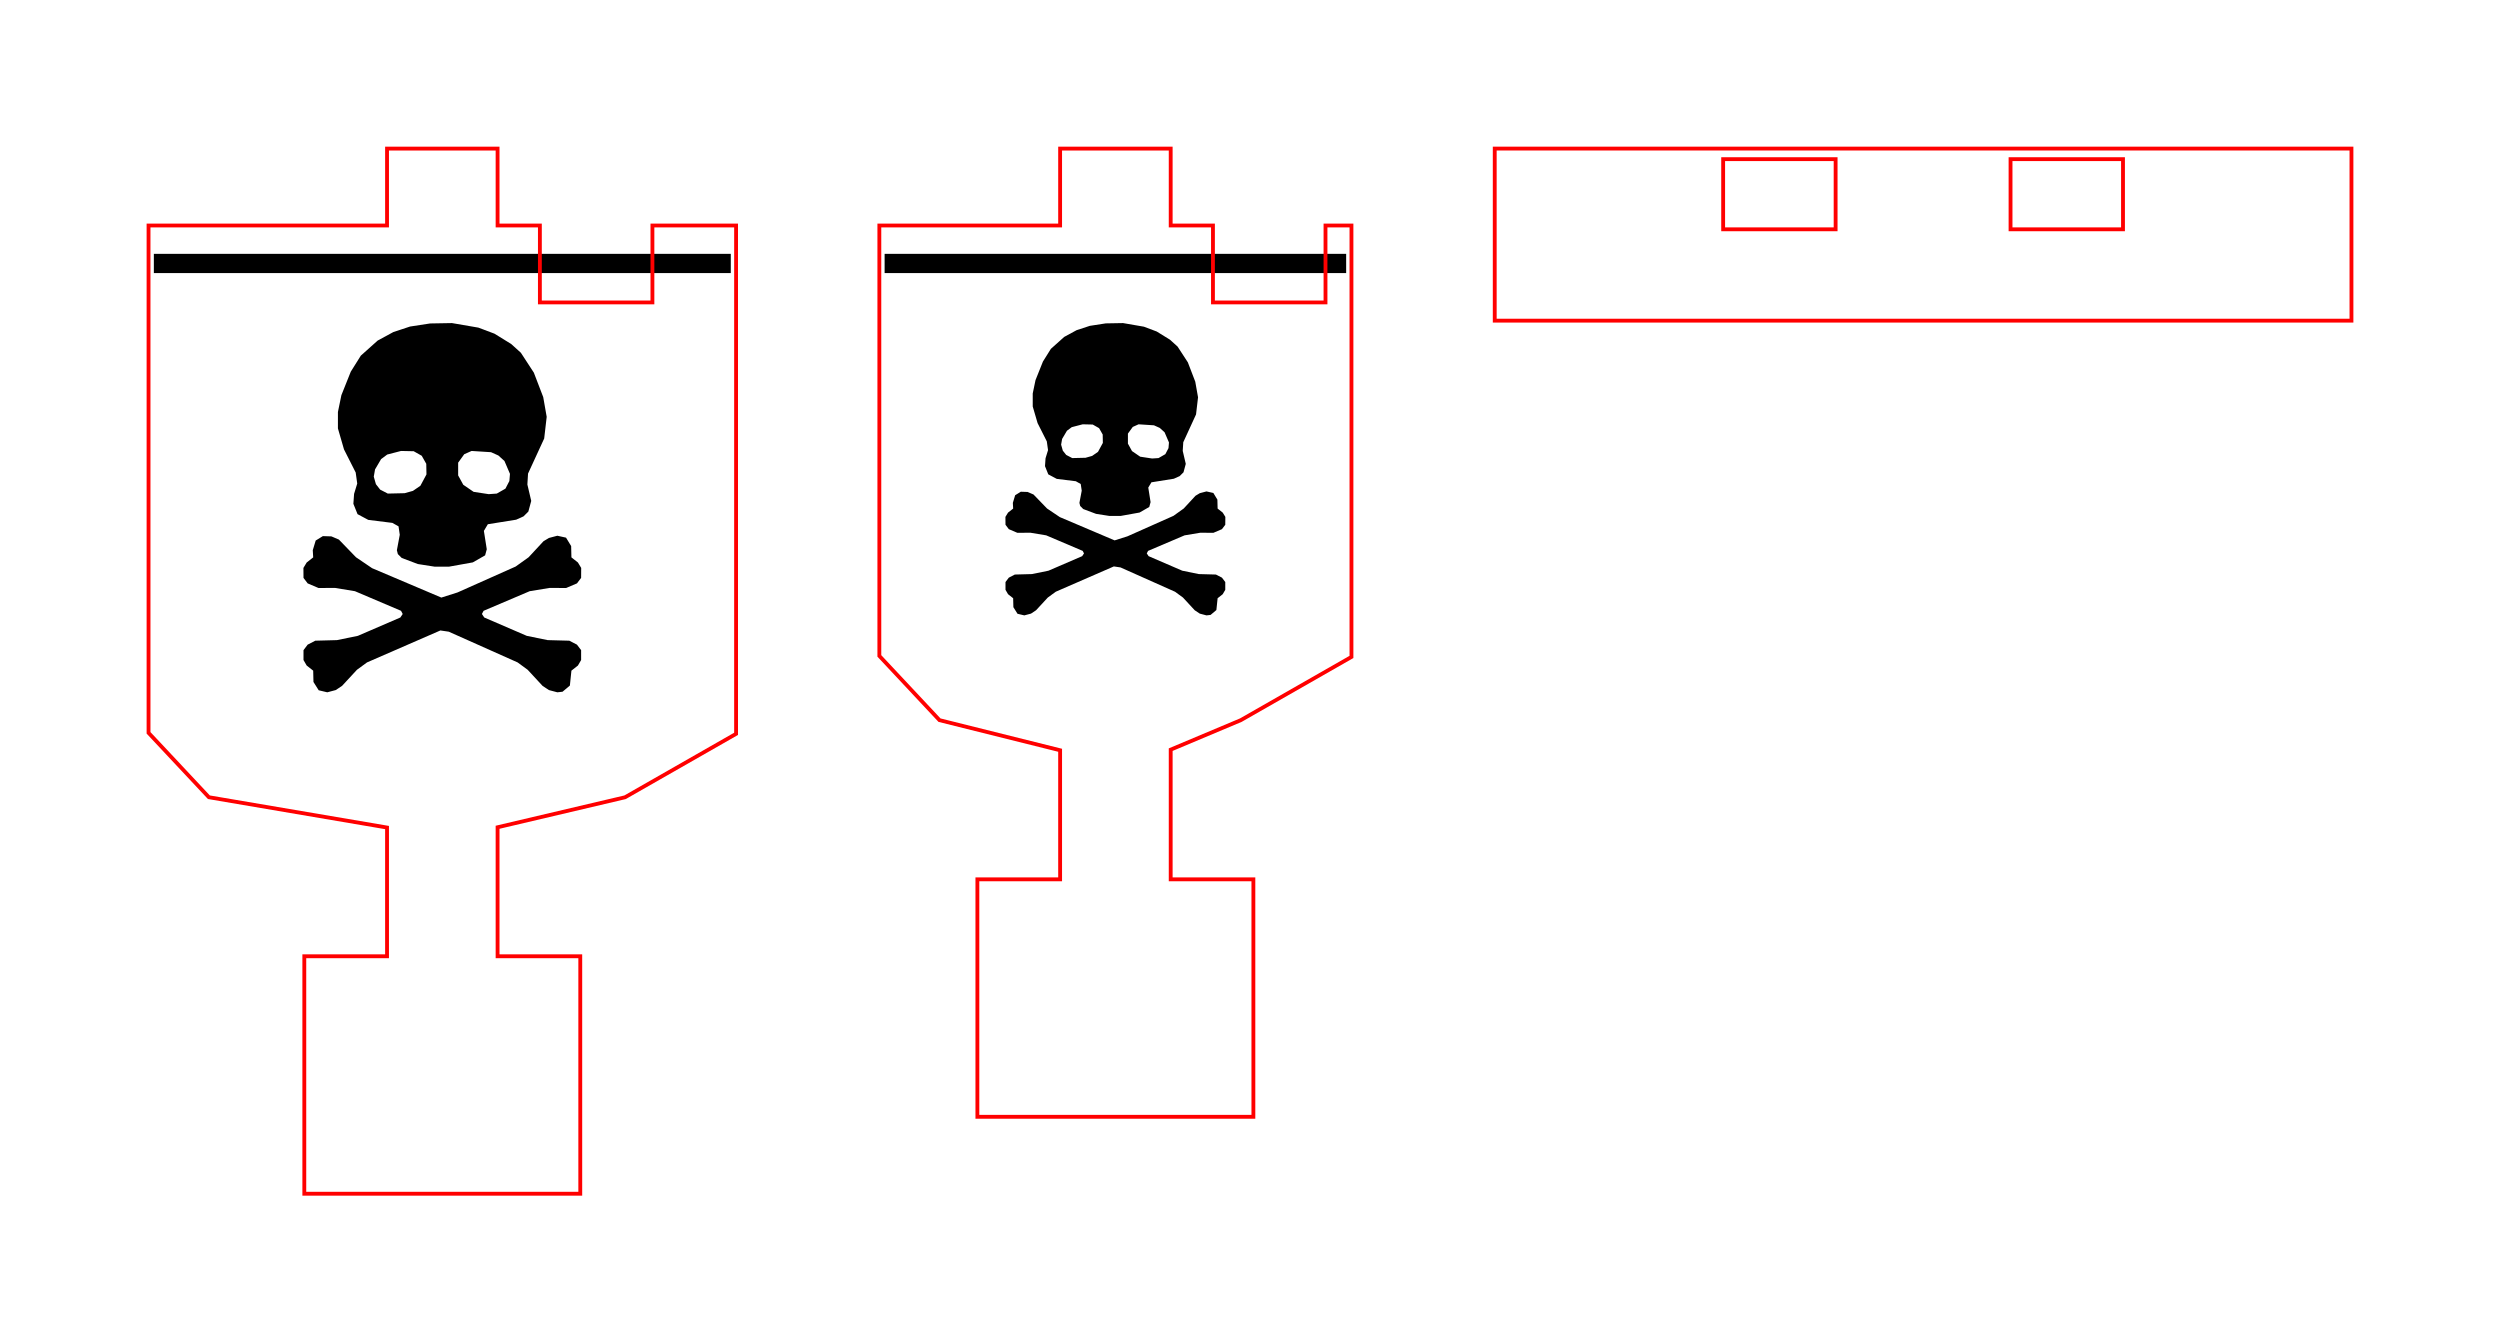
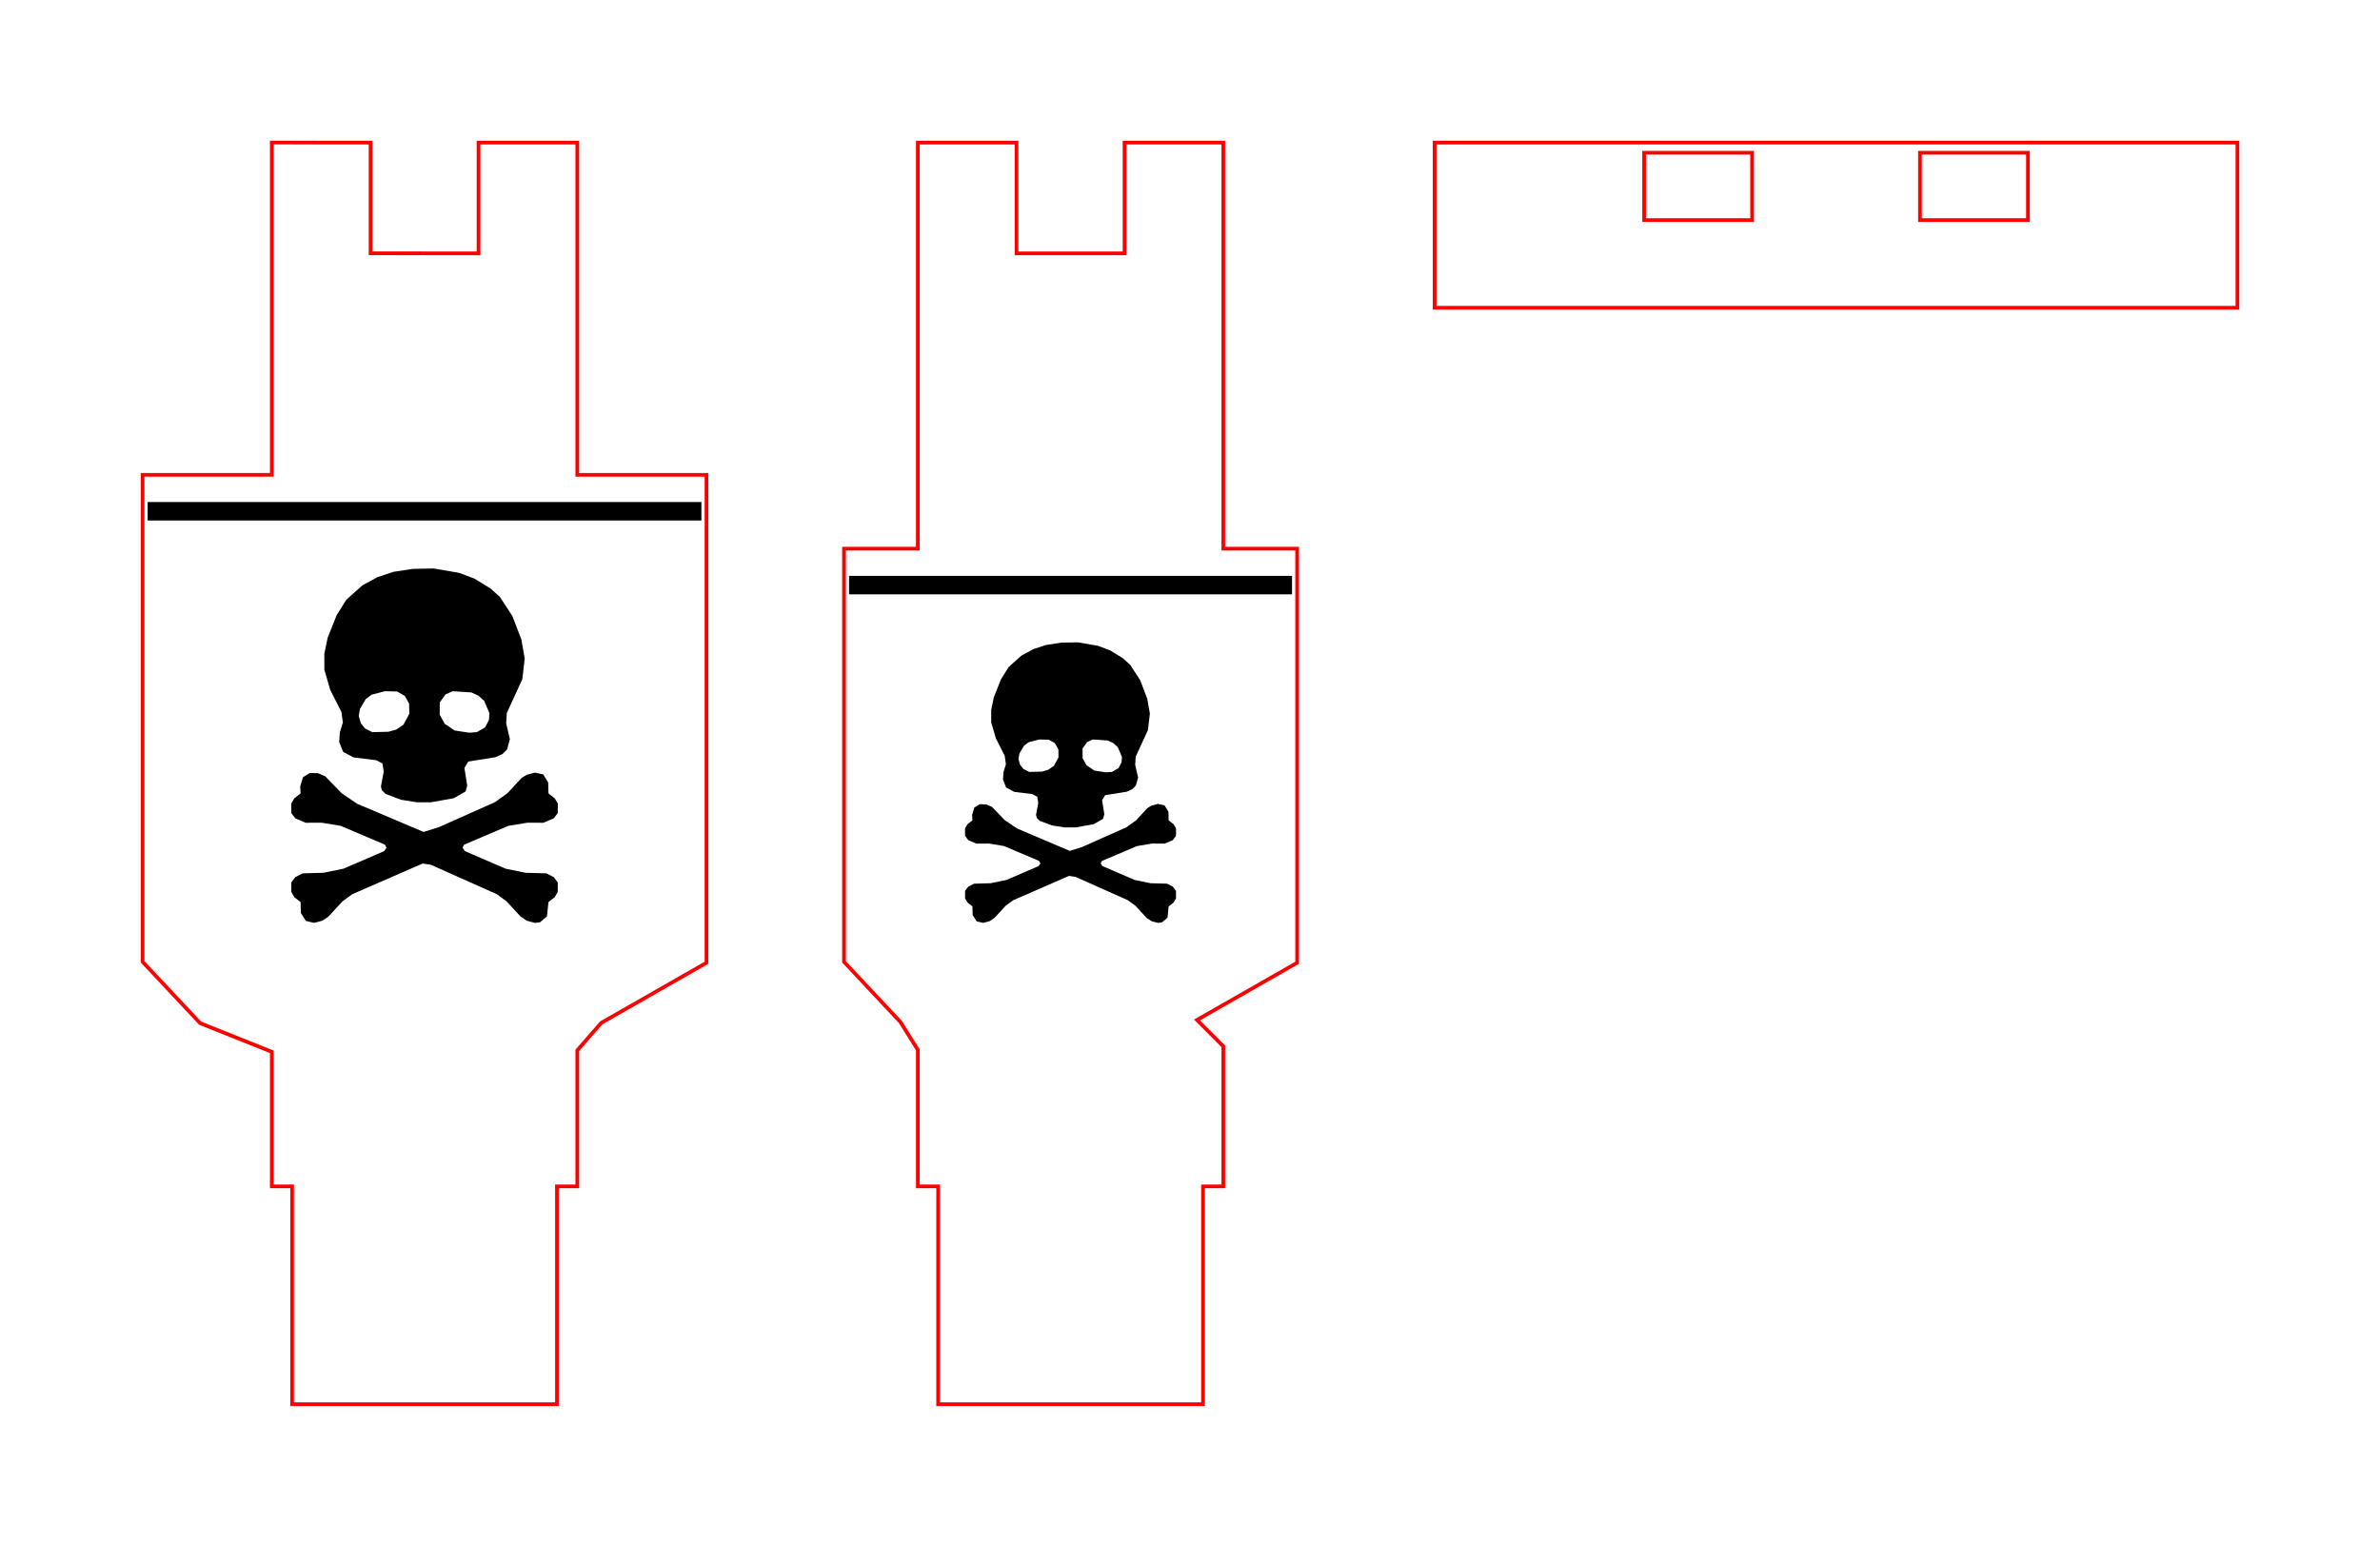
- <svg xmlns="http://www.w3.org/2000/svg" width="65mm" height="34.9mm" viewBox="0 0 65 34.9">
+ <svg xmlns="http://www.w3.org/2000/svg" width="64.472mm" height="41.9mm" viewBox="0 0 64.472 41.9">
  <g id="RASTER" class="layer-raster" fill="#000000" fill-rule="nonzero" stroke="none">
    <g class="piece" data-piece="B-main">
-       <path d="M4 6.6L19 6.6L19 7.1L4 7.1Z" />
-       <path d="M11.183 8.41L11.751 8.4L12.437 8.518L12.857 8.676L13.292 8.945L13.543 9.172L13.88 9.689L14.124 10.325L14.214 10.838L14.149 11.401L13.729 12.313L13.712 12.597L13.812 13.024L13.737 13.301L13.611 13.426L13.42 13.512L12.684 13.63L12.581 13.803L12.656 14.281L12.613 14.439L12.294 14.622L11.676 14.733L11.299 14.733L10.864 14.665L10.445 14.507L10.344 14.406L10.319 14.306L10.394 13.904L10.362 13.685L10.201 13.595L9.575 13.517L9.296 13.368L9.188 13.099L9.206 12.841L9.288 12.572L9.248 12.285L8.944 11.685L8.786 11.139L8.786 10.712L8.876 10.275L9.12 9.664L9.381 9.247L9.819 8.855L10.226 8.634L10.661 8.49ZM10.427 11.725L10.068 11.818L9.909 11.936L9.751 12.205L9.718 12.393L9.774 12.589L9.884 12.73L10.083 12.833L10.52 12.823L10.736 12.763L10.93 12.63L11.088 12.335L11.083 12.059L10.965 11.85L10.756 11.732ZM12.261 11.725L12.07 11.81L11.912 12.029L11.912 12.361L12.045 12.604L12.314 12.788L12.706 12.848L12.917 12.833L13.141 12.705L13.244 12.506L13.259 12.32L13.116 11.986L12.958 11.843L12.767 11.757ZM8.394 13.939L8.617 13.946L8.811 14.029L9.256 14.489L9.675 14.773L11.475 15.537L11.895 15.404L13.407 14.73L13.744 14.489L14.131 14.072L14.272 13.987L14.491 13.929L14.717 13.979L14.85 14.198L14.857 14.492L15.026 14.625L15.111 14.766L15.109 15.025L15.001 15.168L14.719 15.288L14.29 15.286L13.772 15.371L12.573 15.881L12.53 15.964L12.591 16.055L13.696 16.532L14.239 16.643L14.802 16.658L15.001 16.761L15.109 16.904L15.109 17.161L15.026 17.304L14.857 17.437L14.817 17.824L14.626 17.985L14.491 18L14.272 17.942L14.106 17.832L13.719 17.414L13.458 17.223L11.668 16.424L11.45 16.392L9.542 17.223L9.281 17.414L8.894 17.832L8.728 17.942L8.509 18L8.286 17.947L8.15 17.731L8.143 17.437L7.974 17.304L7.891 17.161L7.891 16.904L7.999 16.761L8.198 16.658L8.761 16.643L9.304 16.532L10.409 16.055L10.47 15.964L10.427 15.881L9.228 15.371L8.71 15.286L8.281 15.288L7.999 15.168L7.891 15.025L7.889 14.766L7.974 14.625L8.143 14.492L8.132 14.306L8.208 14.054Z" />
+       <path d="M4 13.6L19 13.6L19 14.1L4 14.1Z" />
+       <path d="M11.183 15.41L11.751 15.4L12.437 15.518L12.857 15.676L13.292 15.945L13.543 16.172L13.88 16.689L14.124 17.325L14.214 17.838L14.149 18.401L13.729 19.313L13.712 19.597L13.812 20.024L13.737 20.301L13.611 20.426L13.42 20.512L12.684 20.63L12.581 20.803L12.656 21.281L12.613 21.439L12.294 21.622L11.676 21.733L11.299 21.733L10.864 21.665L10.445 21.507L10.344 21.406L10.319 21.306L10.394 20.904L10.362 20.685L10.201 20.595L9.575 20.517L9.296 20.368L9.188 20.099L9.206 19.841L9.288 19.572L9.248 19.285L8.944 18.685L8.786 18.139L8.786 17.712L8.876 17.275L9.12 16.664L9.381 16.247L9.819 15.855L10.226 15.634L10.661 15.49ZM10.427 18.725L10.068 18.818L9.909 18.936L9.751 19.205L9.718 19.393L9.774 19.589L9.884 19.73L10.083 19.833L10.52 19.823L10.736 19.763L10.93 19.63L11.088 19.335L11.083 19.059L10.965 18.85L10.756 18.732ZM12.261 18.725L12.07 18.81L11.912 19.029L11.912 19.361L12.045 19.604L12.314 19.788L12.706 19.848L12.917 19.833L13.141 19.705L13.244 19.506L13.259 19.32L13.116 18.986L12.958 18.843L12.767 18.757ZM8.394 20.939L8.617 20.946L8.811 21.029L9.256 21.489L9.675 21.773L11.475 22.537L11.895 22.404L13.407 21.73L13.744 21.489L14.131 21.072L14.272 20.987L14.491 20.929L14.717 20.979L14.85 21.198L14.857 21.492L15.026 21.625L15.111 21.766L15.109 22.025L15.001 22.168L14.719 22.288L14.29 22.286L13.772 22.371L12.573 22.881L12.53 22.964L12.591 23.055L13.696 23.532L14.239 23.643L14.802 23.658L15.001 23.761L15.109 23.904L15.109 24.161L15.026 24.304L14.857 24.437L14.817 24.824L14.626 24.985L14.491 25L14.272 24.942L14.106 24.832L13.719 24.414L13.458 24.223L11.668 23.424L11.45 23.392L9.542 24.223L9.281 24.414L8.894 24.832L8.728 24.942L8.509 25L8.286 24.947L8.15 24.731L8.143 24.437L7.974 24.304L7.891 24.161L7.891 23.904L7.999 23.761L8.198 23.658L8.761 23.643L9.304 23.532L10.409 23.055L10.47 22.964L10.427 22.881L9.228 22.371L8.71 22.286L8.281 22.288L7.999 22.168L7.891 22.025L7.889 21.766L7.974 21.625L8.143 21.492L8.132 21.306L8.208 21.054Z" />
    </g>
    <g class="piece" data-piece="B-fore">
-       <path d="M23 6.6L35 6.6L35 7.1L23 7.1Z" />
-       <path d="M28.749 8.408L29.199 8.4L29.742 8.494L30.074 8.619L30.419 8.832L30.617 9.011L30.884 9.421L31.077 9.924L31.149 10.33L31.097 10.775L30.765 11.498L30.751 11.723L30.83 12.061L30.771 12.28L30.671 12.379L30.52 12.447L29.937 12.54L29.855 12.677L29.915 13.055L29.881 13.181L29.629 13.326L29.139 13.414L28.841 13.414L28.497 13.36L28.164 13.235L28.085 13.155L28.065 13.075L28.125 12.757L28.099 12.584L27.971 12.512L27.476 12.451L27.255 12.333L27.17 12.12L27.184 11.915L27.249 11.703L27.217 11.476L26.977 11L26.851 10.569L26.851 10.23L26.923 9.884L27.116 9.401L27.323 9.07L27.669 8.76L27.991 8.585L28.335 8.472ZM28.15 11.032L27.866 11.106L27.741 11.199L27.615 11.412L27.589 11.561L27.633 11.717L27.721 11.828L27.878 11.91L28.224 11.902L28.395 11.854L28.548 11.748L28.674 11.516L28.67 11.297L28.576 11.132L28.411 11.038ZM29.603 11.032L29.452 11.1L29.326 11.273L29.326 11.535L29.432 11.728L29.645 11.874L29.955 11.921L30.122 11.91L30.299 11.808L30.381 11.651L30.393 11.504L30.279 11.239L30.154 11.126L30.003 11.058ZM26.541 12.785L26.718 12.791L26.871 12.857L27.223 13.221L27.556 13.445L28.98 14.05L29.312 13.945L30.51 13.412L30.777 13.221L31.083 12.89L31.194 12.823L31.368 12.777L31.547 12.817L31.652 12.99L31.658 13.223L31.791 13.328L31.859 13.439L31.857 13.644L31.771 13.758L31.549 13.853L31.208 13.851L30.799 13.919L29.85 14.323L29.816 14.388L29.863 14.46L30.739 14.838L31.169 14.926L31.614 14.938L31.771 15.019L31.857 15.133L31.857 15.335L31.791 15.449L31.658 15.554L31.626 15.861L31.475 15.988L31.368 16L31.194 15.954L31.063 15.867L30.757 15.536L30.55 15.385L29.133 14.753L28.96 14.727L27.45 15.385L27.243 15.536L26.937 15.867L26.806 15.954L26.632 16L26.455 15.958L26.348 15.787L26.342 15.554L26.209 15.449L26.143 15.335L26.143 15.133L26.229 15.019L26.386 14.938L26.831 14.926L27.261 14.838L28.137 14.46L28.184 14.388L28.15 14.323L27.201 13.919L26.792 13.851L26.451 13.853L26.229 13.758L26.143 13.644L26.141 13.439L26.209 13.328L26.342 13.223L26.334 13.075L26.394 12.876Z" />
+       <path d="M23 15.6L35 15.6L35 16.1L23 16.1Z" />
+       <path d="M28.749 17.408L29.199 17.4L29.742 17.494L30.074 17.619L30.419 17.832L30.617 18.011L30.884 18.421L31.077 18.924L31.149 19.33L31.097 19.775L30.765 20.498L30.751 20.723L30.83 21.061L30.771 21.28L30.671 21.379L30.52 21.447L29.937 21.54L29.855 21.677L29.915 22.055L29.881 22.181L29.629 22.326L29.139 22.414L28.841 22.414L28.497 22.36L28.164 22.235L28.085 22.155L28.065 22.075L28.125 21.757L28.099 21.584L27.971 21.512L27.476 21.451L27.255 21.333L27.17 21.12L27.184 20.915L27.249 20.703L27.217 20.476L26.977 20L26.851 19.569L26.851 19.23L26.923 18.884L27.116 18.401L27.323 18.07L27.669 17.76L27.991 17.585L28.335 17.472ZM28.15 20.032L27.866 20.106L27.741 20.199L27.615 20.412L27.589 20.561L27.633 20.717L27.721 20.828L27.878 20.91L28.224 20.902L28.395 20.854L28.548 20.748L28.674 20.516L28.67 20.297L28.576 20.132L28.411 20.038ZM29.603 20.032L29.452 20.1L29.326 20.273L29.326 20.535L29.432 20.728L29.645 20.874L29.955 20.921L30.122 20.91L30.299 20.808L30.381 20.651L30.393 20.504L30.279 20.239L30.154 20.126L30.003 20.058ZM26.541 21.785L26.718 21.791L26.871 21.857L27.223 22.221L27.556 22.445L28.98 23.05L29.312 22.945L30.51 22.412L30.777 22.221L31.083 21.89L31.194 21.823L31.368 21.777L31.547 21.817L31.652 21.99L31.658 22.223L31.791 22.328L31.859 22.439L31.857 22.644L31.771 22.758L31.549 22.853L31.208 22.851L30.799 22.919L29.85 23.323L29.816 23.388L29.863 23.46L30.739 23.838L31.169 23.926L31.614 23.938L31.771 24.019L31.857 24.133L31.857 24.335L31.791 24.449L31.658 24.554L31.626 24.861L31.475 24.988L31.368 25L31.194 24.954L31.063 24.867L30.757 24.536L30.55 24.385L29.133 23.753L28.96 23.727L27.45 24.385L27.243 24.536L26.937 24.867L26.806 24.954L26.632 25L26.455 24.958L26.348 24.787L26.342 24.554L26.209 24.449L26.143 24.335L26.143 24.133L26.229 24.019L26.386 23.938L26.831 23.926L27.261 23.838L28.137 23.46L28.184 23.388L28.15 23.323L27.201 22.919L26.792 22.851L26.451 22.853L26.229 22.758L26.143 22.644L26.141 22.439L26.209 22.328L26.342 22.223L26.334 22.075L26.394 21.876Z" />
    </g>
  </g>
  <g id="CUT" class="layer-cut" fill="none" stroke="#ff0000" stroke-width="0.1">
    <g class="piece" data-piece="B-main">
-       <path d="M10.063 3.863L12.937 3.863L12.937 5.863L14.037 5.863L14.037 7.863L16.963 7.863L16.963 5.863L19.138 5.863L19.138 19.08L16.251 20.729L12.937 21.509L12.937 24.863L15.087 24.863L15.087 31.037L7.912 31.037L7.912 24.863L10.063 24.863L10.063 21.516L5.431 20.728L3.862 19.054L3.862 5.863L10.063 5.863Z" />
+       <path d="M7.363 3.862L10.038 3.863L10.038 6.862L12.963 6.863L12.963 3.863L15.638 3.863L15.638 12.863L19.138 12.863L19.138 26.08L16.288 27.708L15.638 28.452L15.638 32.138L15.087 32.138L15.087 38.038L7.913 38.038L7.913 32.138L7.363 32.138L7.363 28.493L5.421 27.716L3.863 26.054L3.863 12.863L7.363 12.863Z" />
    </g>
    <g class="piece" data-piece="B-fore">
-       <path d="M27.563 3.863L30.438 3.863L30.438 5.863L31.537 5.863L31.537 7.863L34.463 7.863L34.463 5.863L35.138 5.863L35.138 17.08L32.261 18.724L30.438 19.491L30.438 22.863L32.588 22.863L32.588 29.037L25.412 29.037L25.412 22.863L27.563 22.863L27.563 19.507L24.427 18.724L22.863 17.054L22.863 5.863L27.563 5.863Z" />
+       <path d="M24.863 3.863L27.537 3.863L27.537 6.863L30.463 6.863L30.463 3.863L33.138 3.863L33.138 14.863L35.138 14.863L35.138 26.08L32.425 27.63L33.138 28.343L33.138 32.138L32.588 32.138L32.588 38.038L25.413 38.038L25.413 32.138L24.863 32.138L24.863 28.439L24.391 27.684L22.863 26.054L22.863 14.863L24.863 14.863Z" />
    </g>
    <g class="piece" data-piece="B-spar">
-       <path d="M38.863 3.863L61.138 3.863L61.138 8.337L38.863 8.337ZM47.726 4.138L47.726 5.962L44.802 5.962L44.802 4.138ZM55.198 4.138L55.198 5.962L52.274 5.962L52.274 4.138Z" />
+       <path d="M38.863 3.863L60.61 3.863L60.61 8.337L38.863 8.337ZM47.463 4.138L47.463 5.962L44.538 5.962L44.538 4.138ZM54.935 4.138L54.935 5.962L52.01 5.962L52.01 4.138Z" />
    </g>
  </g>
</svg>
